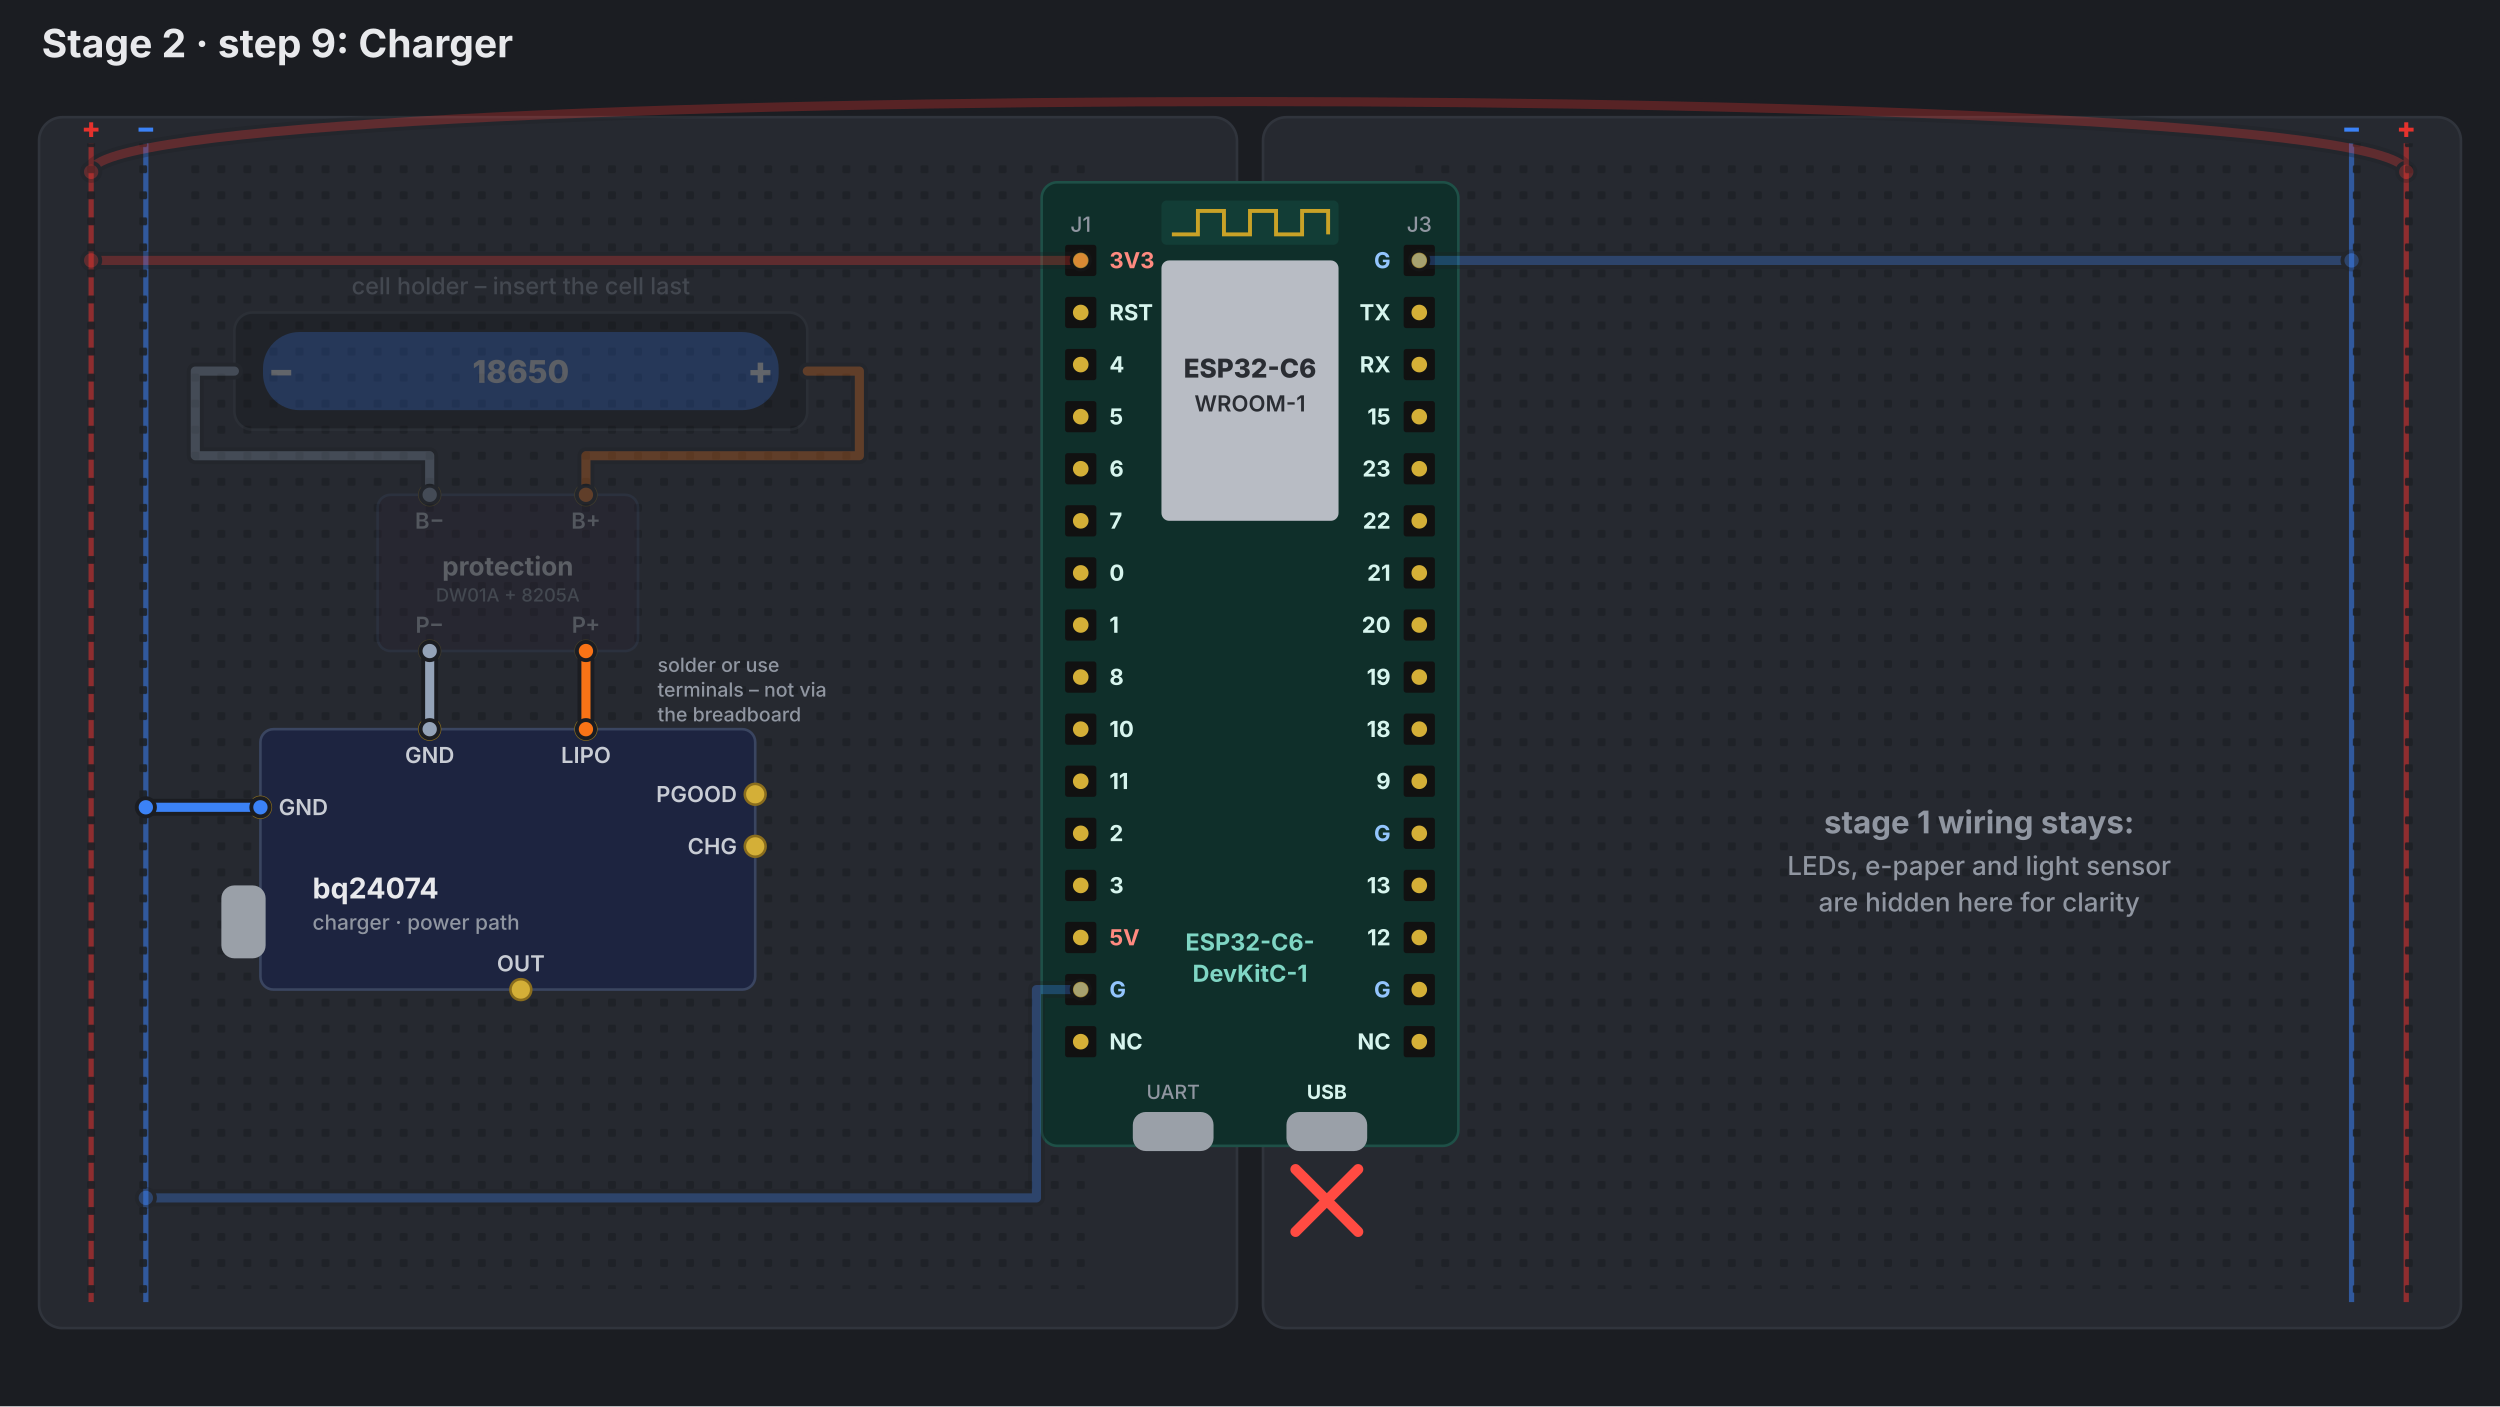
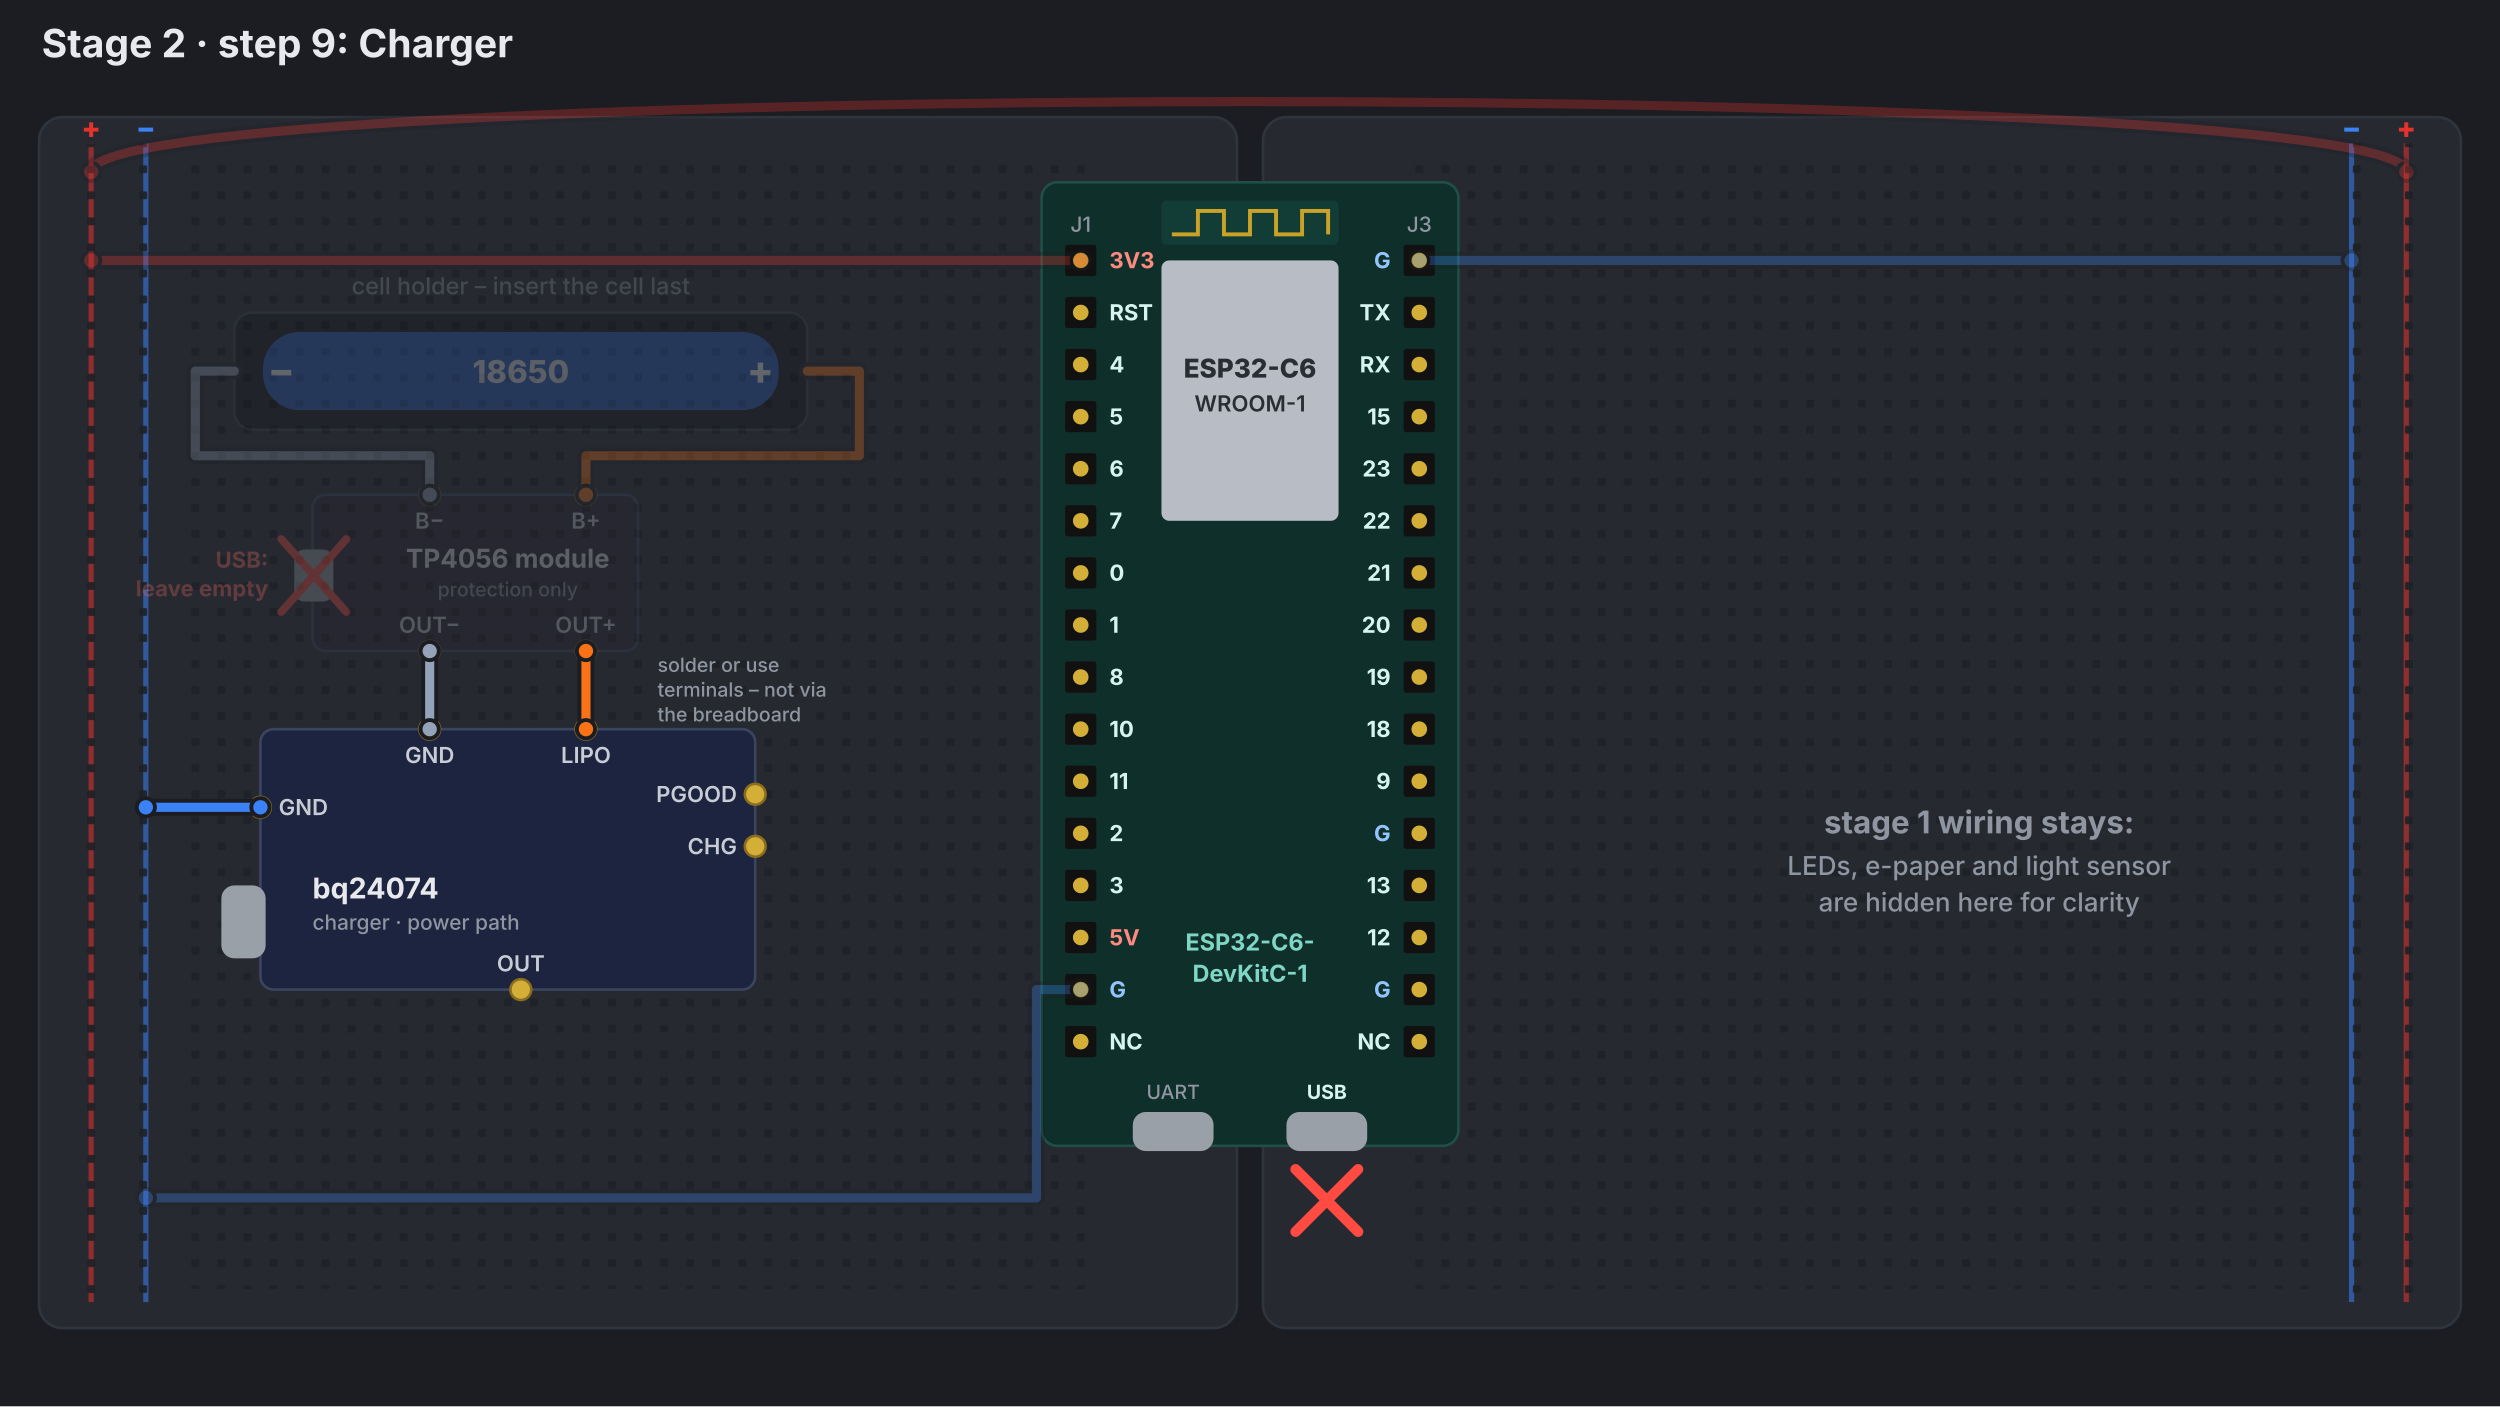
<svg xmlns="http://www.w3.org/2000/svg" viewBox="0 0 1920 1080" width="1920" height="1080" data-show="9">
  <style>
.step{transition:opacity .3s}
svg[data-show] .step{display:none}
svg[data-show] .step.done{display:inline;opacity:.28}
svg[data-show] .step.now{display:inline;opacity:1}
</style>
  <rect width="1920" height="1080" fill="#1b1d22" />
  <g id="base">
    <defs>
      <pattern id="holes" width="20" height="20" patternUnits="userSpaceOnUse">
        <rect x="7" y="7" width="6" height="6" rx="1" fill="#1d2025" />
      </pattern>
    </defs>
    <rect x="30" y="90" width="920" height="930" rx="18" fill="#262930" stroke="#30343c" stroke-width="2" />
    <rect x="140" y="120" width="700" height="870" fill="url(#holes)" opacity=".8" />
    <rect x="970" y="90" width="920" height="930" rx="18" fill="#262930" stroke="#30343c" stroke-width="2" />
    <rect x="1080" y="120" width="700" height="870" fill="url(#holes)" opacity=".8" />
    <path d="M70 110 V1000" stroke="#e5322d" stroke-width="4" opacity=".55" />
    <rect x="61" y="110" width="18" height="890" fill="url(#holes)" opacity=".9" />
    <text x="70" y="106" font-family="Inter, 'DejaVu Sans', 'Segoe UI', Arial, sans-serif" font-size="22" font-weight="800" fill="#e5322d" text-anchor="middle">+</text>
    <path d="M112 110 V1000" stroke="#3b82f6" stroke-width="4" opacity=".55" />
    <rect x="103" y="110" width="18" height="890" fill="url(#holes)" opacity=".9" />
    <text x="112" y="106" font-family="Inter, 'DejaVu Sans', 'Segoe UI', Arial, sans-serif" font-size="22" font-weight="800" fill="#3b82f6" text-anchor="middle">−</text>
    <path d="M1848 110 V1000" stroke="#e5322d" stroke-width="4" opacity=".55" />
    <rect x="1839" y="110" width="18" height="890" fill="url(#holes)" opacity=".9" />
    <text x="1848" y="106" font-family="Inter, 'DejaVu Sans', 'Segoe UI', Arial, sans-serif" font-size="22" font-weight="800" fill="#e5322d" text-anchor="middle">+</text>
    <path d="M1806 110 V1000" stroke="#3b82f6" stroke-width="4" opacity=".55" />
    <rect x="1797" y="110" width="18" height="890" fill="url(#holes)" opacity=".9" />
    <text x="1806" y="106" font-family="Inter, 'DejaVu Sans', 'Segoe UI', Arial, sans-serif" font-size="22" font-weight="800" fill="#3b82f6" text-anchor="middle">−</text>
    <rect x="800" y="140" width="320" height="740" rx="12" fill="#0f2f2a" stroke="#1e5047" stroke-width="2" />
    <rect x="892" y="154" width="136" height="34" rx="4" fill="#123d36" />
    <path d="M900 180 h20 v-18 h20 v18 h20 v-18 h20 v18 h20 v-18 h20 v18" fill="none" stroke="#c9a227" stroke-width="3" />
    <rect x="892" y="200" width="136" height="200" rx="6" fill="#b8bcc4" />
    <text x="960" y="290" font-family="Inter, 'DejaVu Sans', 'Segoe UI', Arial, sans-serif" font-size="20" font-weight="800" fill="#2a2d33" text-anchor="middle">ESP32-C6</text>
    <text x="960" y="316" font-family="Inter, 'DejaVu Sans', 'Segoe UI', Arial, sans-serif" font-size="17" font-weight="600" fill="#2a2d33" text-anchor="middle">WROOM-1</text>
    <text x="960" y="730" font-family="Inter, 'DejaVu Sans', 'Segoe UI', Arial, sans-serif" font-size="18" font-weight="700" fill="#7fd6c4" text-anchor="middle">ESP32-C6-</text>
    <text x="960" y="754" font-family="Inter, 'DejaVu Sans', 'Segoe UI', Arial, sans-serif" font-size="18" font-weight="700" fill="#7fd6c4" text-anchor="middle">DevKitC-1</text>
    <rect x="818" y="188" width="24" height="24" fill="#111" rx="2" />
    <circle cx="830" cy="200" r="6" fill="#d4af37" />
    <rect x="818" y="228" width="24" height="24" fill="#111" rx="2" />
    <circle cx="830" cy="240" r="6" fill="#d4af37" />
    <rect x="818" y="268" width="24" height="24" fill="#111" rx="2" />
    <circle cx="830" cy="280" r="6" fill="#d4af37" />
    <rect x="818" y="308" width="24" height="24" fill="#111" rx="2" />
    <circle cx="830" cy="320" r="6" fill="#d4af37" />
    <rect x="818" y="348" width="24" height="24" fill="#111" rx="2" />
    <circle cx="830" cy="360" r="6" fill="#d4af37" />
    <rect x="818" y="388" width="24" height="24" fill="#111" rx="2" />
    <circle cx="830" cy="400" r="6" fill="#d4af37" />
    <rect x="818" y="428" width="24" height="24" fill="#111" rx="2" />
    <circle cx="830" cy="440" r="6" fill="#d4af37" />
    <rect x="818" y="468" width="24" height="24" fill="#111" rx="2" />
    <circle cx="830" cy="480" r="6" fill="#d4af37" />
    <rect x="818" y="508" width="24" height="24" fill="#111" rx="2" />
    <circle cx="830" cy="520" r="6" fill="#d4af37" />
    <rect x="818" y="548" width="24" height="24" fill="#111" rx="2" />
    <circle cx="830" cy="560" r="6" fill="#d4af37" />
    <rect x="818" y="588" width="24" height="24" fill="#111" rx="2" />
    <circle cx="830" cy="600" r="6" fill="#d4af37" />
    <rect x="818" y="628" width="24" height="24" fill="#111" rx="2" />
    <circle cx="830" cy="640" r="6" fill="#d4af37" />
    <rect x="818" y="668" width="24" height="24" fill="#111" rx="2" />
    <circle cx="830" cy="680" r="6" fill="#d4af37" />
    <rect x="818" y="708" width="24" height="24" fill="#111" rx="2" />
    <circle cx="830" cy="720" r="6" fill="#d4af37" />
    <rect x="818" y="748" width="24" height="24" fill="#111" rx="2" />
    <circle cx="830" cy="760" r="6" fill="#d4af37" />
    <rect x="818" y="788" width="24" height="24" fill="#111" rx="2" />
    <circle cx="830" cy="800" r="6" fill="#d4af37" />
    <rect x="1078" y="188" width="24" height="24" fill="#111" rx="2" />
    <circle cx="1090" cy="200" r="6" fill="#d4af37" />
    <rect x="1078" y="228" width="24" height="24" fill="#111" rx="2" />
    <circle cx="1090" cy="240" r="6" fill="#d4af37" />
    <rect x="1078" y="268" width="24" height="24" fill="#111" rx="2" />
    <circle cx="1090" cy="280" r="6" fill="#d4af37" />
    <rect x="1078" y="308" width="24" height="24" fill="#111" rx="2" />
    <circle cx="1090" cy="320" r="6" fill="#d4af37" />
    <rect x="1078" y="348" width="24" height="24" fill="#111" rx="2" />
    <circle cx="1090" cy="360" r="6" fill="#d4af37" />
    <rect x="1078" y="388" width="24" height="24" fill="#111" rx="2" />
    <circle cx="1090" cy="400" r="6" fill="#d4af37" />
    <rect x="1078" y="428" width="24" height="24" fill="#111" rx="2" />
    <circle cx="1090" cy="440" r="6" fill="#d4af37" />
    <rect x="1078" y="468" width="24" height="24" fill="#111" rx="2" />
    <circle cx="1090" cy="480" r="6" fill="#d4af37" />
    <rect x="1078" y="508" width="24" height="24" fill="#111" rx="2" />
    <circle cx="1090" cy="520" r="6" fill="#d4af37" />
    <rect x="1078" y="548" width="24" height="24" fill="#111" rx="2" />
    <circle cx="1090" cy="560" r="6" fill="#d4af37" />
    <rect x="1078" y="588" width="24" height="24" fill="#111" rx="2" />
    <circle cx="1090" cy="600" r="6" fill="#d4af37" />
    <rect x="1078" y="628" width="24" height="24" fill="#111" rx="2" />
    <circle cx="1090" cy="640" r="6" fill="#d4af37" />
    <rect x="1078" y="668" width="24" height="24" fill="#111" rx="2" />
    <circle cx="1090" cy="680" r="6" fill="#d4af37" />
    <rect x="1078" y="708" width="24" height="24" fill="#111" rx="2" />
    <circle cx="1090" cy="720" r="6" fill="#d4af37" />
    <rect x="1078" y="748" width="24" height="24" fill="#111" rx="2" />
    <circle cx="1090" cy="760" r="6" fill="#d4af37" />
    <rect x="1078" y="788" width="24" height="24" fill="#111" rx="2" />
    <circle cx="1090" cy="800" r="6" fill="#d4af37" />
    <text x="830" y="178" font-family="Inter, 'DejaVu Sans', 'Segoe UI', Arial, sans-serif" font-size="16" font-weight="500" fill="#9096a1" text-anchor="middle">J1</text>
    <text x="1090" y="178" font-family="Inter, 'DejaVu Sans', 'Segoe UI', Arial, sans-serif" font-size="16" font-weight="500" fill="#9096a1" text-anchor="middle">J3</text>
    <rect x="870" y="854" width="62" height="30" rx="10" fill="#9aa0a8" />
    <text x="901" y="844" font-family="Inter, 'DejaVu Sans', 'Segoe UI', Arial, sans-serif" font-size="15" font-weight="500" fill="#9096a1" text-anchor="middle">UART</text>
    <rect x="988" y="854" width="62" height="30" rx="10" fill="#9aa0a8" />
    <text x="1019" y="844" font-family="Inter, 'DejaVu Sans', 'Segoe UI', Arial, sans-serif" font-size="15" font-weight="700" fill="#d7f5ee" text-anchor="middle">USB</text>
    <path d="M995 898 l48 48 M1043 898 l-48 48" stroke="#ff4b42" stroke-width="8" stroke-linecap="round" />
    <g opacity=".3">
      <g class="wire-g">
        <path class="halo" d="M830 200 L70 200" fill="none" stroke="#1b1d22" stroke-width="13" stroke-linecap="round" stroke-linejoin="round" pathLength="1" />
        <path class="wire" d="M830 200 L70 200" fill="none" stroke="#e5322d" stroke-width="7" stroke-linecap="round" stroke-linejoin="round" pathLength="1" />
        <circle class="dot" cx="830" cy="200" r="7" fill="#e5322d" stroke="#1b1d22" stroke-width="3" />
        <circle class="dot" cx="70" cy="200" r="7" fill="#e5322d" stroke="#1b1d22" stroke-width="3" />
      </g>
      <g class="wire-g">
        <path class="halo" d="M830 760 L796 760 L796 920 L112 920" fill="none" stroke="#1b1d22" stroke-width="13" stroke-linecap="round" stroke-linejoin="round" pathLength="1" />
        <path class="wire" d="M830 760 L796 760 L796 920 L112 920" fill="none" stroke="#3b82f6" stroke-width="7" stroke-linecap="round" stroke-linejoin="round" pathLength="1" />
        <circle class="dot" cx="830" cy="760" r="7" fill="#3b82f6" stroke="#1b1d22" stroke-width="3" />
        <circle class="dot" cx="112" cy="920" r="7" fill="#3b82f6" stroke="#1b1d22" stroke-width="3" />
      </g>
      <g class="wire-g">
        <path class="halo" d="M1090 200 L1806 200" fill="none" stroke="#1b1d22" stroke-width="13" stroke-linecap="round" stroke-linejoin="round" pathLength="1" />
        <path class="wire" d="M1090 200 L1806 200" fill="none" stroke="#3b82f6" stroke-width="7" stroke-linecap="round" stroke-linejoin="round" pathLength="1" />
        <circle class="dot" cx="1090" cy="200" r="7" fill="#3b82f6" stroke="#1b1d22" stroke-width="3" />
        <circle class="dot" cx="1806" cy="200" r="7" fill="#3b82f6" stroke="#1b1d22" stroke-width="3" />
      </g>
      <g class="wire-g">
        <path class="halo" d="M70 132 C 70 60, 1848 60, 1848 132" fill="none" stroke="#1b1d22" stroke-width="13" stroke-linecap="round" stroke-linejoin="round" pathLength="1" />
        <path class="wire" d="M70 132 C 70 60, 1848 60, 1848 132" fill="none" stroke="#e5322d" stroke-width="7" stroke-linecap="round" stroke-linejoin="round" pathLength="1" />
        <circle class="dot" cx="70" cy="132" r="7" fill="#e5322d" stroke="#1b1d22" stroke-width="3" />
        <circle class="dot" cx="1848" cy="132" r="7" fill="#e5322d" stroke="#1b1d22" stroke-width="3" />
      </g>
    </g>
    <text x="1520" y="640" font-family="Inter, 'DejaVu Sans', 'Segoe UI', Arial, sans-serif" font-size="24" font-weight="700" fill="#9096a1" text-anchor="middle">stage 1 wiring stays:</text>
    <text x="1520" y="672" font-family="Inter, 'DejaVu Sans', 'Segoe UI', Arial, sans-serif" font-size="20" font-weight="500" fill="#9096a1" text-anchor="middle">LEDs, e-paper and light sensor</text>
    <text x="1520" y="700" font-family="Inter, 'DejaVu Sans', 'Segoe UI', Arial, sans-serif" font-size="20" font-weight="500" fill="#9096a1" text-anchor="middle">are hidden here for clarity</text>
  </g>
  <g id="step-8" class="step done" data-step="8">
    <rect x="180" y="240" width="440" height="90" rx="14" fill="#111317" stroke="#3a3d45" stroke-width="2" />
    <rect x="202" y="255" width="396" height="60" rx="28" fill="#2d6cdf" opacity=".85" />
    <text x="400" y="294" font-family="Inter, 'DejaVu Sans', 'Segoe UI', Arial, sans-serif" font-size="24" font-weight="800" fill="#e8e9ec" text-anchor="middle">18650</text>
    <text x="584" y="295" font-family="Inter, 'DejaVu Sans', 'Segoe UI', Arial, sans-serif" font-size="30" font-weight="800" fill="#fff" text-anchor="middle">+</text>
    <text x="216" y="295" font-family="Inter, 'DejaVu Sans', 'Segoe UI', Arial, sans-serif" font-size="30" font-weight="800" fill="#fff" text-anchor="middle">−</text>
    <text x="400" y="226" font-family="Inter, 'DejaVu Sans', 'Segoe UI', Arial, sans-serif" font-size="18" font-weight="500" fill="#9096a1" text-anchor="middle">cell holder – insert the cell last</text>
-     <rect x="290" y="380" width="200" height="120" rx="10" fill="#2a2133" stroke="#3a4560" stroke-width="2" />
-     <text x="306" y="412" font-family="Inter, 'DejaVu Sans', 'Segoe UI', Arial, sans-serif" font-size="22" font-weight="700" fill="#e8e9ec" text-anchor="start" />
-     <text x="390" y="442" font-family="Inter, 'DejaVu Sans', 'Segoe UI', Arial, sans-serif" font-size="20" font-weight="700" fill="#e8e9ec" text-anchor="middle">protection</text>
-     <text x="390" y="462" font-family="Inter, 'DejaVu Sans', 'Segoe UI', Arial, sans-serif" font-size="14" font-weight="500" fill="#9096a1" text-anchor="middle">DW01A + 8205A</text>
+     <rect x="240" y="380" width="250" height="120" rx="10" fill="#2a2133" stroke="#3a4560" stroke-width="2" />
+     <text x="256" y="412" font-family="Inter, 'DejaVu Sans', 'Segoe UI', Arial, sans-serif" font-size="22" font-weight="700" fill="#e8e9ec" text-anchor="start" />
+     <text x="390" y="436" font-family="Inter, 'DejaVu Sans', 'Segoe UI', Arial, sans-serif" font-size="20" font-weight="700" fill="#e8e9ec" text-anchor="middle">TP4056 module</text>
+     <text x="390" y="458" font-family="Inter, 'DejaVu Sans', 'Segoe UI', Arial, sans-serif" font-size="15" font-weight="500" fill="#9096a1" text-anchor="middle">protection only</text>
    <circle cx="330" cy="380" r="8" fill="#d4af37" stroke="#8a6d1d" stroke-width="2" />
    <text x="330" y="406" font-family="Inter, 'DejaVu Sans', 'Segoe UI', Arial, sans-serif" font-size="17" font-weight="600" fill="#c8ccd4" text-anchor="middle">B−</text>
    <circle cx="450" cy="380" r="8" fill="#d4af37" stroke="#8a6d1d" stroke-width="2" />
    <text x="450" y="406" font-family="Inter, 'DejaVu Sans', 'Segoe UI', Arial, sans-serif" font-size="17" font-weight="600" fill="#c8ccd4" text-anchor="middle">B+</text>
    <circle cx="330" cy="500" r="8" fill="#d4af37" stroke="#8a6d1d" stroke-width="2" />
-     <text x="330" y="486" font-family="Inter, 'DejaVu Sans', 'Segoe UI', Arial, sans-serif" font-size="17" font-weight="600" fill="#c8ccd4" text-anchor="middle">P−</text>
+     <text x="330" y="486" font-family="Inter, 'DejaVu Sans', 'Segoe UI', Arial, sans-serif" font-size="17" font-weight="600" fill="#c8ccd4" text-anchor="middle">OUT−</text>
    <circle cx="450" cy="500" r="8" fill="#d4af37" stroke="#8a6d1d" stroke-width="2" />
-     <text x="450" y="486" font-family="Inter, 'DejaVu Sans', 'Segoe UI', Arial, sans-serif" font-size="17" font-weight="600" fill="#c8ccd4" text-anchor="middle">P+</text>
+     <text x="450" y="486" font-family="Inter, 'DejaVu Sans', 'Segoe UI', Arial, sans-serif" font-size="17" font-weight="600" fill="#c8ccd4" text-anchor="middle">OUT+</text>
+     <rect x="226" y="422" width="30" height="40" rx="8" fill="#9aa0a8" />
+     <path d="M216 414 l50 56 M266 414 l-50 56" stroke="#ff4b42" stroke-width="6" stroke-linecap="round" />
+     <text x="206" y="436" font-family="Inter, 'DejaVu Sans', 'Segoe UI', Arial, sans-serif" font-size="17" font-weight="700" fill="#ff6b63" text-anchor="end">USB:</text>
+     <text x="206" y="458" font-family="Inter, 'DejaVu Sans', 'Segoe UI', Arial, sans-serif" font-size="17" font-weight="700" fill="#ff6b63" text-anchor="end">leave empty</text>
    <g class="wire-g">
      <path class="halo" d="M620 285 L660 285 L660 350 L450 350 L450 380" fill="none" stroke="#1b1d22" stroke-width="13" stroke-linecap="round" stroke-linejoin="round" pathLength="1" />
      <path class="wire" d="M620 285 L660 285 L660 350 L450 350 L450 380" fill="none" stroke="#f97316" stroke-width="7" stroke-linecap="round" stroke-linejoin="round" pathLength="1" />
      <circle class="dot" cx="450" cy="380" r="7" fill="#f97316" stroke="#1b1d22" stroke-width="3" />
    </g>
    <g class="wire-g">
      <path class="halo" d="M180 285 L150 285 L150 350 L330 350 L330 380" fill="none" stroke="#1b1d22" stroke-width="13" stroke-linecap="round" stroke-linejoin="round" pathLength="1" />
      <path class="wire" d="M180 285 L150 285 L150 350 L330 350 L330 380" fill="none" stroke="#94a3b8" stroke-width="7" stroke-linecap="round" stroke-linejoin="round" pathLength="1" />
      <circle class="dot" cx="330" cy="380" r="7" fill="#94a3b8" stroke="#1b1d22" stroke-width="3" />
    </g>
  </g>
  <g id="step-9" class="step now" data-step="9">
    <rect x="200" y="560" width="380" height="200" rx="10" fill="#1d2440" stroke="#3a4560" stroke-width="2" />
    <text x="216" y="592" font-family="Inter, 'DejaVu Sans', 'Segoe UI', Arial, sans-serif" font-size="22" font-weight="700" fill="#e8e9ec" text-anchor="start" />
    <text x="240" y="690" font-family="Inter, 'DejaVu Sans', 'Segoe UI', Arial, sans-serif" font-size="22" font-weight="700" fill="#e8e9ec" text-anchor="start">bq24074</text>
    <text x="240" y="714" font-family="Inter, 'DejaVu Sans', 'Segoe UI', Arial, sans-serif" font-size="16" font-weight="500" fill="#9096a1" text-anchor="start">charger · power path</text>
    <circle cx="330" cy="560" r="8" fill="#d4af37" stroke="#8a6d1d" stroke-width="2" />
    <text x="330" y="586" font-family="Inter, 'DejaVu Sans', 'Segoe UI', Arial, sans-serif" font-size="17" font-weight="600" fill="#c8ccd4" text-anchor="middle">GND</text>
    <circle cx="450" cy="560" r="8" fill="#d4af37" stroke="#8a6d1d" stroke-width="2" />
    <text x="450" y="586" font-family="Inter, 'DejaVu Sans', 'Segoe UI', Arial, sans-serif" font-size="17" font-weight="600" fill="#c8ccd4" text-anchor="middle">LIPO</text>
    <circle cx="580" cy="610" r="8" fill="#d4af37" stroke="#8a6d1d" stroke-width="2" />
    <text x="566" y="616" font-family="Inter, 'DejaVu Sans', 'Segoe UI', Arial, sans-serif" font-size="17" font-weight="600" fill="#c8ccd4" text-anchor="end">PGOOD</text>
    <circle cx="580" cy="650" r="8" fill="#d4af37" stroke="#8a6d1d" stroke-width="2" />
    <text x="566" y="656" font-family="Inter, 'DejaVu Sans', 'Segoe UI', Arial, sans-serif" font-size="17" font-weight="600" fill="#c8ccd4" text-anchor="end">CHG</text>
    <circle cx="200" cy="620" r="8" fill="#d4af37" stroke="#8a6d1d" stroke-width="2" />
    <text x="214" y="626" font-family="Inter, 'DejaVu Sans', 'Segoe UI', Arial, sans-serif" font-size="17" font-weight="600" fill="#c8ccd4" text-anchor="start">GND</text>
    <circle cx="400" cy="760" r="8" fill="#d4af37" stroke="#8a6d1d" stroke-width="2" />
    <text x="400" y="746" font-family="Inter, 'DejaVu Sans', 'Segoe UI', Arial, sans-serif" font-size="17" font-weight="600" fill="#c8ccd4" text-anchor="middle">OUT</text>
    <rect x="170" y="680" width="34" height="56" rx="10" fill="#9aa0a8" />
    <g class="wire-g">
      <path class="halo" d="M450 500 L450 560" fill="none" stroke="#1b1d22" stroke-width="13" stroke-linecap="round" stroke-linejoin="round" pathLength="1" />
      <path class="wire" d="M450 500 L450 560" fill="none" stroke="#f97316" stroke-width="7" stroke-linecap="round" stroke-linejoin="round" pathLength="1" />
      <circle class="dot" cx="450" cy="500" r="7" fill="#f97316" stroke="#1b1d22" stroke-width="3" />
      <circle class="dot" cx="450" cy="560" r="7" fill="#f97316" stroke="#1b1d22" stroke-width="3" />
    </g>
    <g class="wire-g">
      <path class="halo" d="M330 500 L330 560" fill="none" stroke="#1b1d22" stroke-width="13" stroke-linecap="round" stroke-linejoin="round" pathLength="1" />
      <path class="wire" d="M330 500 L330 560" fill="none" stroke="#94a3b8" stroke-width="7" stroke-linecap="round" stroke-linejoin="round" pathLength="1" />
      <circle class="dot" cx="330" cy="500" r="7" fill="#94a3b8" stroke="#1b1d22" stroke-width="3" />
      <circle class="dot" cx="330" cy="560" r="7" fill="#94a3b8" stroke="#1b1d22" stroke-width="3" />
    </g>
    <g class="wire-g">
      <path class="halo" d="M200 620 L112 620" fill="none" stroke="#1b1d22" stroke-width="13" stroke-linecap="round" stroke-linejoin="round" pathLength="1" />
      <path class="wire" d="M200 620 L112 620" fill="none" stroke="#3b82f6" stroke-width="7" stroke-linecap="round" stroke-linejoin="round" pathLength="1" />
      <circle class="dot" cx="200" cy="620" r="7" fill="#3b82f6" stroke="#1b1d22" stroke-width="3" />
      <circle class="dot" cx="112" cy="620" r="7" fill="#3b82f6" stroke="#1b1d22" stroke-width="3" />
    </g>
    <text x="505" y="516" font-family="Inter, 'DejaVu Sans', 'Segoe UI', Arial, sans-serif" font-size="15" font-weight="500" fill="#9096a1" text-anchor="start">solder or use</text>
    <text x="505" y="535" font-family="Inter, 'DejaVu Sans', 'Segoe UI', Arial, sans-serif" font-size="15" font-weight="500" fill="#9096a1" text-anchor="start">terminals – not via</text>
    <text x="505" y="554" font-family="Inter, 'DejaVu Sans', 'Segoe UI', Arial, sans-serif" font-size="15" font-weight="500" fill="#9096a1" text-anchor="start">the breadboard</text>
  </g>
  <g id="step-10" class="step" data-step="10">
    <rect x="1160" y="320" width="260" height="160" rx="10" fill="#1d2440" stroke="#3a4560" stroke-width="2" />
    <text x="1176" y="352" font-family="Inter, 'DejaVu Sans', 'Segoe UI', Arial, sans-serif" font-size="22" font-weight="700" fill="#e8e9ec" text-anchor="start" />
    <text x="1176" y="444" font-family="Inter, 'DejaVu Sans', 'Segoe UI', Arial, sans-serif" font-size="22" font-weight="700" fill="#e8e9ec" text-anchor="start">MAX17048</text>
    <text x="1176" y="468" font-family="Inter, 'DejaVu Sans', 'Segoe UI', Arial, sans-serif" font-size="16" font-weight="500" fill="#9096a1" text-anchor="start">fuel gauge</text>
    <circle cx="1160" cy="360" r="8" fill="#d4af37" stroke="#8a6d1d" stroke-width="2" />
    <text x="1174" y="366" font-family="Inter, 'DejaVu Sans', 'Segoe UI', Arial, sans-serif" font-size="17" font-weight="600" fill="#c8ccd4" text-anchor="start">SCL</text>
    <circle cx="1160" cy="400" r="8" fill="#d4af37" stroke="#8a6d1d" stroke-width="2" />
    <text x="1174" y="406" font-family="Inter, 'DejaVu Sans', 'Segoe UI', Arial, sans-serif" font-size="17" font-weight="600" fill="#c8ccd4" text-anchor="start">SDA</text>
    <circle cx="1360" cy="320" r="8" fill="#d4af37" stroke="#8a6d1d" stroke-width="2" />
    <text x="1360" y="346" font-family="Inter, 'DejaVu Sans', 'Segoe UI', Arial, sans-serif" font-size="17" font-weight="600" fill="#c8ccd4" text-anchor="middle">BAT</text>
    <circle cx="1420" cy="380" r="8" fill="#d4af37" stroke="#8a6d1d" stroke-width="2" />
    <text x="1406" y="386" font-family="Inter, 'DejaVu Sans', 'Segoe UI', Arial, sans-serif" font-size="17" font-weight="600" fill="#c8ccd4" text-anchor="end">VIN</text>
    <circle cx="1420" cy="424" r="8" fill="#d4af37" stroke="#8a6d1d" stroke-width="2" />
    <text x="1406" y="430" font-family="Inter, 'DejaVu Sans', 'Segoe UI', Arial, sans-serif" font-size="17" font-weight="600" fill="#c8ccd4" text-anchor="end">GND</text>
    <g class="wire-g">
      <path class="halo" d="M1090 360 L1160 360" fill="none" stroke="#1b1d22" stroke-width="13" stroke-linecap="round" stroke-linejoin="round" pathLength="1" />
      <path class="wire" d="M1090 360 L1160 360" fill="none" stroke="#fde047" stroke-width="7" stroke-linecap="round" stroke-linejoin="round" pathLength="1" />
      <circle class="dot" cx="1090" cy="360" r="7" fill="#fde047" stroke="#1b1d22" stroke-width="3" />
      <circle class="dot" cx="1160" cy="360" r="7" fill="#fde047" stroke="#1b1d22" stroke-width="3" />
    </g>
    <g class="wire-g">
      <path class="halo" d="M1090 400 L1160 400" fill="none" stroke="#1b1d22" stroke-width="13" stroke-linecap="round" stroke-linejoin="round" pathLength="1" />
      <path class="wire" d="M1090 400 L1160 400" fill="none" stroke="#38bdf8" stroke-width="7" stroke-linecap="round" stroke-linejoin="round" pathLength="1" />
      <circle class="dot" cx="1090" cy="400" r="7" fill="#38bdf8" stroke="#1b1d22" stroke-width="3" />
      <circle class="dot" cx="1160" cy="400" r="7" fill="#38bdf8" stroke="#1b1d22" stroke-width="3" />
    </g>
    <g class="wire-g">
      <path class="halo" d="M660 285 L660 128 L1360 128 L1360 320" fill="none" stroke="#1b1d22" stroke-width="13" stroke-linecap="round" stroke-linejoin="round" pathLength="1" />
      <path class="wire" d="M660 285 L660 128 L1360 128 L1360 320" fill="none" stroke="#f97316" stroke-width="7" stroke-linecap="round" stroke-linejoin="round" pathLength="1" />
      <circle class="dot" cx="660" cy="285" r="7" fill="#f97316" stroke="#1b1d22" stroke-width="3" />
      <circle class="dot" cx="1360" cy="320" r="7" fill="#f97316" stroke="#1b1d22" stroke-width="3" />
    </g>
    <g class="wire-g">
      <path class="halo" d="M1420 380 L1848 380" fill="none" stroke="#1b1d22" stroke-width="13" stroke-linecap="round" stroke-linejoin="round" pathLength="1" />
      <path class="wire" d="M1420 380 L1848 380" fill="none" stroke="#e5322d" stroke-width="7" stroke-linecap="round" stroke-linejoin="round" pathLength="1" />
      <circle class="dot" cx="1420" cy="380" r="7" fill="#e5322d" stroke="#1b1d22" stroke-width="3" />
      <circle class="dot" cx="1848" cy="380" r="7" fill="#e5322d" stroke="#1b1d22" stroke-width="3" />
    </g>
    <g class="wire-g">
      <path class="halo" d="M1420 424 L1806 424" fill="none" stroke="#1b1d22" stroke-width="13" stroke-linecap="round" stroke-linejoin="round" pathLength="1" />
      <path class="wire" d="M1420 424 L1806 424" fill="none" stroke="#3b82f6" stroke-width="7" stroke-linecap="round" stroke-linejoin="round" pathLength="1" />
      <circle class="dot" cx="1420" cy="424" r="7" fill="#3b82f6" stroke="#1b1d22" stroke-width="3" />
      <circle class="dot" cx="1806" cy="424" r="7" fill="#3b82f6" stroke="#1b1d22" stroke-width="3" />
    </g>
  </g>
  <g id="step-11" class="step" data-step="11">
    <rect x="300" y="790" width="240" height="110" rx="10" fill="#2a2133" stroke="#3a4560" stroke-width="2" />
    <text x="316" y="822" font-family="Inter, 'DejaVu Sans', 'Segoe UI', Arial, sans-serif" font-size="22" font-weight="700" fill="#e8e9ec" text-anchor="start" />
-     <text x="410" y="852" font-family="Inter, 'DejaVu Sans', 'Segoe UI', Arial, sans-serif" font-size="22" font-weight="700" fill="#e8e9ec" text-anchor="start">S7V8F3</text>
+     <text x="410" y="852" font-family="Inter, 'DejaVu Sans', 'Segoe UI', Arial, sans-serif" font-size="22" font-weight="700" fill="#e8e9ec" text-anchor="start">TPS63020</text>
    <text x="410" y="876" font-family="Inter, 'DejaVu Sans', 'Segoe UI', Arial, sans-serif" font-size="15" font-weight="500" fill="#9096a1" text-anchor="start">buck-boost 3.3 V</text>
    <circle cx="400" cy="790" r="8" fill="#d4af37" stroke="#8a6d1d" stroke-width="2" />
    <text x="400" y="816" font-family="Inter, 'DejaVu Sans', 'Segoe UI', Arial, sans-serif" font-size="17" font-weight="600" fill="#c8ccd4" text-anchor="middle">VIN</text>
    <circle cx="300" cy="834" r="8" fill="#d4af37" stroke="#8a6d1d" stroke-width="2" />
    <text x="314" y="840" font-family="Inter, 'DejaVu Sans', 'Segoe UI', Arial, sans-serif" font-size="17" font-weight="600" fill="#c8ccd4" text-anchor="start">VOUT</text>
    <circle cx="300" cy="874" r="8" fill="#d4af37" stroke="#8a6d1d" stroke-width="2" />
    <text x="314" y="880" font-family="Inter, 'DejaVu Sans', 'Segoe UI', Arial, sans-serif" font-size="17" font-weight="600" fill="#c8ccd4" text-anchor="start">GND</text>
+     <rect x="570" y="800" width="200" height="96" rx="10" fill="#1f2a44" stroke="#3a4560" stroke-width="2" />
+     <text x="670" y="826" font-family="Inter, 'DejaVu Sans', 'Segoe UI', Arial, sans-serif" font-size="16" font-weight="500" fill="#9096a1" text-anchor="middle">solder jumper</text>
+     <rect x="592" y="844" width="14" height="22" rx="2" fill="#d4af37" />
+     <rect x="614" y="844" width="14" height="22" rx="2" fill="#d4af37" />
+     <ellipse cx="610" cy="855" rx="21" ry="13" fill="#c9ccd2" />
+     <text x="610" y="888" font-family="Inter, 'DejaVu Sans', 'Segoe UI', Arial, sans-serif" font-size="16" font-weight="700" fill="#e8e9ec" text-anchor="middle">3.3</text>
+     <rect x="652" y="844" width="14" height="22" rx="2" fill="#d4af37" />
+     <rect x="674" y="844" width="14" height="22" rx="2" fill="#d4af37" />
+     <text x="670" y="888" font-family="Inter, 'DejaVu Sans', 'Segoe UI', Arial, sans-serif" font-size="16" font-weight="500" fill="#9096a1" text-anchor="middle">4.2</text>
+     <rect x="712" y="844" width="14" height="22" rx="2" fill="#d4af37" />
+     <rect x="734" y="844" width="14" height="22" rx="2" fill="#d4af37" />
+     <text x="730" y="888" font-family="Inter, 'DejaVu Sans', 'Segoe UI', Arial, sans-serif" font-size="16" font-weight="500" fill="#9096a1" text-anchor="middle">5</text>
    <g class="wire-g">
      <path class="halo" d="M400 760 L400 790" fill="none" stroke="#1b1d22" stroke-width="13" stroke-linecap="round" stroke-linejoin="round" pathLength="1" />
      <path class="wire" d="M400 760 L400 790" fill="none" stroke="#ef8a3b" stroke-width="7" stroke-linecap="round" stroke-linejoin="round" pathLength="1" />
      <circle class="dot" cx="400" cy="760" r="7" fill="#ef8a3b" stroke="#1b1d22" stroke-width="3" />
      <circle class="dot" cx="400" cy="790" r="7" fill="#ef8a3b" stroke="#1b1d22" stroke-width="3" />
    </g>
    <g class="wire-g">
      <path class="halo" d="M300 834 L70 834" fill="none" stroke="#1b1d22" stroke-width="13" stroke-linecap="round" stroke-linejoin="round" pathLength="1" />
      <path class="wire" d="M300 834 L70 834" fill="none" stroke="#e5322d" stroke-width="7" stroke-linecap="round" stroke-linejoin="round" pathLength="1" />
      <circle class="dot" cx="300" cy="834" r="7" fill="#e5322d" stroke="#1b1d22" stroke-width="3" />
      <circle class="dot" cx="70" cy="834" r="7" fill="#e5322d" stroke="#1b1d22" stroke-width="3" />
    </g>
    <g class="wire-g">
      <path class="halo" d="M300 874 L112 874" fill="none" stroke="#1b1d22" stroke-width="13" stroke-linecap="round" stroke-linejoin="round" pathLength="1" />
      <path class="wire" d="M300 874 L112 874" fill="none" stroke="#3b82f6" stroke-width="7" stroke-linecap="round" stroke-linejoin="round" pathLength="1" />
      <circle class="dot" cx="300" cy="874" r="7" fill="#3b82f6" stroke="#1b1d22" stroke-width="3" />
      <circle class="dot" cx="112" cy="874" r="7" fill="#3b82f6" stroke="#1b1d22" stroke-width="3" />
    </g>
    <text x="1019" y="1052" font-family="Inter, 'DejaVu Sans', 'Segoe UI', Arial, sans-serif" font-size="20" font-weight="700" fill="#ff4b42" text-anchor="middle">unplug the DevKit's USB</text>
  </g>
  <g id="step-12" class="step" data-step="12">
    <g class="wire-g">
      <path class="halo" d="M580 650 L740 650 L740 400 L830 400" fill="none" stroke="#1b1d22" stroke-width="13" stroke-linecap="round" stroke-linejoin="round" pathLength="1" />
      <path class="wire" d="M580 650 L740 650 L740 400 L830 400" fill="none" stroke="#e879f9" stroke-width="7" stroke-linecap="round" stroke-linejoin="round" pathLength="1" />
      <circle class="dot" cx="580" cy="650" r="7" fill="#e879f9" stroke="#1b1d22" stroke-width="3" />
      <circle class="dot" cx="830" cy="400" r="7" fill="#e879f9" stroke="#1b1d22" stroke-width="3" />
    </g>
    <g class="wire-g">
      <path class="halo" d="M580 610 L700 610 L700 150 L1130 150 L1130 280 L1090 280" fill="none" stroke="#1b1d22" stroke-width="13" stroke-linecap="round" stroke-linejoin="round" pathLength="1" />
      <path class="wire" d="M580 610 L700 610 L700 150 L1130 150 L1130 280 L1090 280" fill="none" stroke="#5eead4" stroke-width="7" stroke-linecap="round" stroke-linejoin="round" pathLength="1" />
      <circle class="dot" cx="580" cy="610" r="7" fill="#5eead4" stroke="#1b1d22" stroke-width="3" />
      <circle class="dot" cx="1090" cy="280" r="7" fill="#5eead4" stroke="#1b1d22" stroke-width="3" />
    </g>
    <text x="730" y="684" font-family="Inter, 'DejaVu Sans', 'Segoe UI', Arial, sans-serif" font-size="18" font-weight="700" fill="#e879f9" text-anchor="end">CHG → GPIO 7</text>
    <text x="1142" y="240" font-family="Inter, 'DejaVu Sans', 'Segoe UI', Arial, sans-serif" font-size="18" font-weight="700" fill="#5eead4" text-anchor="start">PGOOD → GPIO 17</text>
  </g>
  <g id="step-13" class="step" data-step="13">
    <g class="wire-g">
      <path class="halo" d="M170 708 L0 708" fill="none" stroke="#1b1d22" stroke-width="22" stroke-linecap="round" stroke-linejoin="round" pathLength="1" />
      <path class="wire" d="M170 708 L0 708" fill="none" stroke="#d1d5db" stroke-width="16" stroke-linecap="round" stroke-linejoin="round" pathLength="1" />
    </g>
    <text x="24" y="750" font-family="Inter, 'DejaVu Sans', 'Segoe UI', Arial, sans-serif" font-size="20" font-weight="700" fill="#e8e9ec" text-anchor="start">USB-C 5 V</text>
  </g>
  <g id="pin-labels">
    <text x="852" y="206" font-family="Inter, 'DejaVu Sans', 'Segoe UI', Arial, sans-serif" font-size="17" font-weight="700" fill="#ff8a80" text-anchor="start" stroke="#0f2f2a" stroke-width="5" paint-order="stroke">3V3</text>
    <text x="852" y="246" font-family="Inter, 'DejaVu Sans', 'Segoe UI', Arial, sans-serif" font-size="17" font-weight="700" fill="#d7f5ee" text-anchor="start" stroke="#0f2f2a" stroke-width="5" paint-order="stroke">RST</text>
    <text x="852" y="286" font-family="Inter, 'DejaVu Sans', 'Segoe UI', Arial, sans-serif" font-size="17" font-weight="700" fill="#d7f5ee" text-anchor="start" stroke="#0f2f2a" stroke-width="5" paint-order="stroke">4</text>
    <text x="852" y="326" font-family="Inter, 'DejaVu Sans', 'Segoe UI', Arial, sans-serif" font-size="17" font-weight="700" fill="#d7f5ee" text-anchor="start" stroke="#0f2f2a" stroke-width="5" paint-order="stroke">5</text>
    <text x="852" y="366" font-family="Inter, 'DejaVu Sans', 'Segoe UI', Arial, sans-serif" font-size="17" font-weight="700" fill="#d7f5ee" text-anchor="start" stroke="#0f2f2a" stroke-width="5" paint-order="stroke">6</text>
    <text x="852" y="406" font-family="Inter, 'DejaVu Sans', 'Segoe UI', Arial, sans-serif" font-size="17" font-weight="700" fill="#d7f5ee" text-anchor="start" stroke="#0f2f2a" stroke-width="5" paint-order="stroke">7</text>
    <text x="852" y="446" font-family="Inter, 'DejaVu Sans', 'Segoe UI', Arial, sans-serif" font-size="17" font-weight="700" fill="#d7f5ee" text-anchor="start" stroke="#0f2f2a" stroke-width="5" paint-order="stroke">0</text>
    <text x="852" y="486" font-family="Inter, 'DejaVu Sans', 'Segoe UI', Arial, sans-serif" font-size="17" font-weight="700" fill="#d7f5ee" text-anchor="start" stroke="#0f2f2a" stroke-width="5" paint-order="stroke">1</text>
    <text x="852" y="526" font-family="Inter, 'DejaVu Sans', 'Segoe UI', Arial, sans-serif" font-size="17" font-weight="700" fill="#d7f5ee" text-anchor="start" stroke="#0f2f2a" stroke-width="5" paint-order="stroke">8</text>
    <text x="852" y="566" font-family="Inter, 'DejaVu Sans', 'Segoe UI', Arial, sans-serif" font-size="17" font-weight="700" fill="#d7f5ee" text-anchor="start" stroke="#0f2f2a" stroke-width="5" paint-order="stroke">10</text>
    <text x="852" y="606" font-family="Inter, 'DejaVu Sans', 'Segoe UI', Arial, sans-serif" font-size="17" font-weight="700" fill="#d7f5ee" text-anchor="start" stroke="#0f2f2a" stroke-width="5" paint-order="stroke">11</text>
    <text x="852" y="646" font-family="Inter, 'DejaVu Sans', 'Segoe UI', Arial, sans-serif" font-size="17" font-weight="700" fill="#d7f5ee" text-anchor="start" stroke="#0f2f2a" stroke-width="5" paint-order="stroke">2</text>
    <text x="852" y="686" font-family="Inter, 'DejaVu Sans', 'Segoe UI', Arial, sans-serif" font-size="17" font-weight="700" fill="#d7f5ee" text-anchor="start" stroke="#0f2f2a" stroke-width="5" paint-order="stroke">3</text>
    <text x="852" y="726" font-family="Inter, 'DejaVu Sans', 'Segoe UI', Arial, sans-serif" font-size="17" font-weight="700" fill="#ff8a80" text-anchor="start" stroke="#0f2f2a" stroke-width="5" paint-order="stroke">5V</text>
    <text x="852" y="766" font-family="Inter, 'DejaVu Sans', 'Segoe UI', Arial, sans-serif" font-size="17" font-weight="700" fill="#93c5fd" text-anchor="start" stroke="#0f2f2a" stroke-width="5" paint-order="stroke">G</text>
    <text x="852" y="806" font-family="Inter, 'DejaVu Sans', 'Segoe UI', Arial, sans-serif" font-size="17" font-weight="700" fill="#d7f5ee" text-anchor="start" stroke="#0f2f2a" stroke-width="5" paint-order="stroke">NC</text>
    <text x="1068" y="206" font-family="Inter, 'DejaVu Sans', 'Segoe UI', Arial, sans-serif" font-size="17" font-weight="700" fill="#93c5fd" text-anchor="end" stroke="#0f2f2a" stroke-width="5" paint-order="stroke">G</text>
    <text x="1068" y="246" font-family="Inter, 'DejaVu Sans', 'Segoe UI', Arial, sans-serif" font-size="17" font-weight="700" fill="#d7f5ee" text-anchor="end" stroke="#0f2f2a" stroke-width="5" paint-order="stroke">TX</text>
    <text x="1068" y="286" font-family="Inter, 'DejaVu Sans', 'Segoe UI', Arial, sans-serif" font-size="17" font-weight="700" fill="#d7f5ee" text-anchor="end" stroke="#0f2f2a" stroke-width="5" paint-order="stroke">RX</text>
    <text x="1068" y="326" font-family="Inter, 'DejaVu Sans', 'Segoe UI', Arial, sans-serif" font-size="17" font-weight="700" fill="#d7f5ee" text-anchor="end" stroke="#0f2f2a" stroke-width="5" paint-order="stroke">15</text>
    <text x="1068" y="366" font-family="Inter, 'DejaVu Sans', 'Segoe UI', Arial, sans-serif" font-size="17" font-weight="700" fill="#d7f5ee" text-anchor="end" stroke="#0f2f2a" stroke-width="5" paint-order="stroke">23</text>
    <text x="1068" y="406" font-family="Inter, 'DejaVu Sans', 'Segoe UI', Arial, sans-serif" font-size="17" font-weight="700" fill="#d7f5ee" text-anchor="end" stroke="#0f2f2a" stroke-width="5" paint-order="stroke">22</text>
    <text x="1068" y="446" font-family="Inter, 'DejaVu Sans', 'Segoe UI', Arial, sans-serif" font-size="17" font-weight="700" fill="#d7f5ee" text-anchor="end" stroke="#0f2f2a" stroke-width="5" paint-order="stroke">21</text>
    <text x="1068" y="486" font-family="Inter, 'DejaVu Sans', 'Segoe UI', Arial, sans-serif" font-size="17" font-weight="700" fill="#d7f5ee" text-anchor="end" stroke="#0f2f2a" stroke-width="5" paint-order="stroke">20</text>
    <text x="1068" y="526" font-family="Inter, 'DejaVu Sans', 'Segoe UI', Arial, sans-serif" font-size="17" font-weight="700" fill="#d7f5ee" text-anchor="end" stroke="#0f2f2a" stroke-width="5" paint-order="stroke">19</text>
    <text x="1068" y="566" font-family="Inter, 'DejaVu Sans', 'Segoe UI', Arial, sans-serif" font-size="17" font-weight="700" fill="#d7f5ee" text-anchor="end" stroke="#0f2f2a" stroke-width="5" paint-order="stroke">18</text>
    <text x="1068" y="606" font-family="Inter, 'DejaVu Sans', 'Segoe UI', Arial, sans-serif" font-size="17" font-weight="700" fill="#d7f5ee" text-anchor="end" stroke="#0f2f2a" stroke-width="5" paint-order="stroke">9</text>
    <text x="1068" y="646" font-family="Inter, 'DejaVu Sans', 'Segoe UI', Arial, sans-serif" font-size="17" font-weight="700" fill="#93c5fd" text-anchor="end" stroke="#0f2f2a" stroke-width="5" paint-order="stroke">G</text>
    <text x="1068" y="686" font-family="Inter, 'DejaVu Sans', 'Segoe UI', Arial, sans-serif" font-size="17" font-weight="700" fill="#d7f5ee" text-anchor="end" stroke="#0f2f2a" stroke-width="5" paint-order="stroke">13</text>
    <text x="1068" y="726" font-family="Inter, 'DejaVu Sans', 'Segoe UI', Arial, sans-serif" font-size="17" font-weight="700" fill="#d7f5ee" text-anchor="end" stroke="#0f2f2a" stroke-width="5" paint-order="stroke">12</text>
    <text x="1068" y="766" font-family="Inter, 'DejaVu Sans', 'Segoe UI', Arial, sans-serif" font-size="17" font-weight="700" fill="#93c5fd" text-anchor="end" stroke="#0f2f2a" stroke-width="5" paint-order="stroke">G</text>
    <text x="1068" y="806" font-family="Inter, 'DejaVu Sans', 'Segoe UI', Arial, sans-serif" font-size="17" font-weight="700" fill="#d7f5ee" text-anchor="end" stroke="#0f2f2a" stroke-width="5" paint-order="stroke">NC</text>
  </g>
  <rect x="0" y="0" width="1920" height="64" fill="#1b1d22" opacity=".92" />
  <text x="32" y="44" font-family="Inter, 'DejaVu Sans', 'Segoe UI', Arial, sans-serif" font-size="30" font-weight="700" fill="#e8e9ec" text-anchor="start">Stage 2 · step 9: Charger</text>
</svg>
